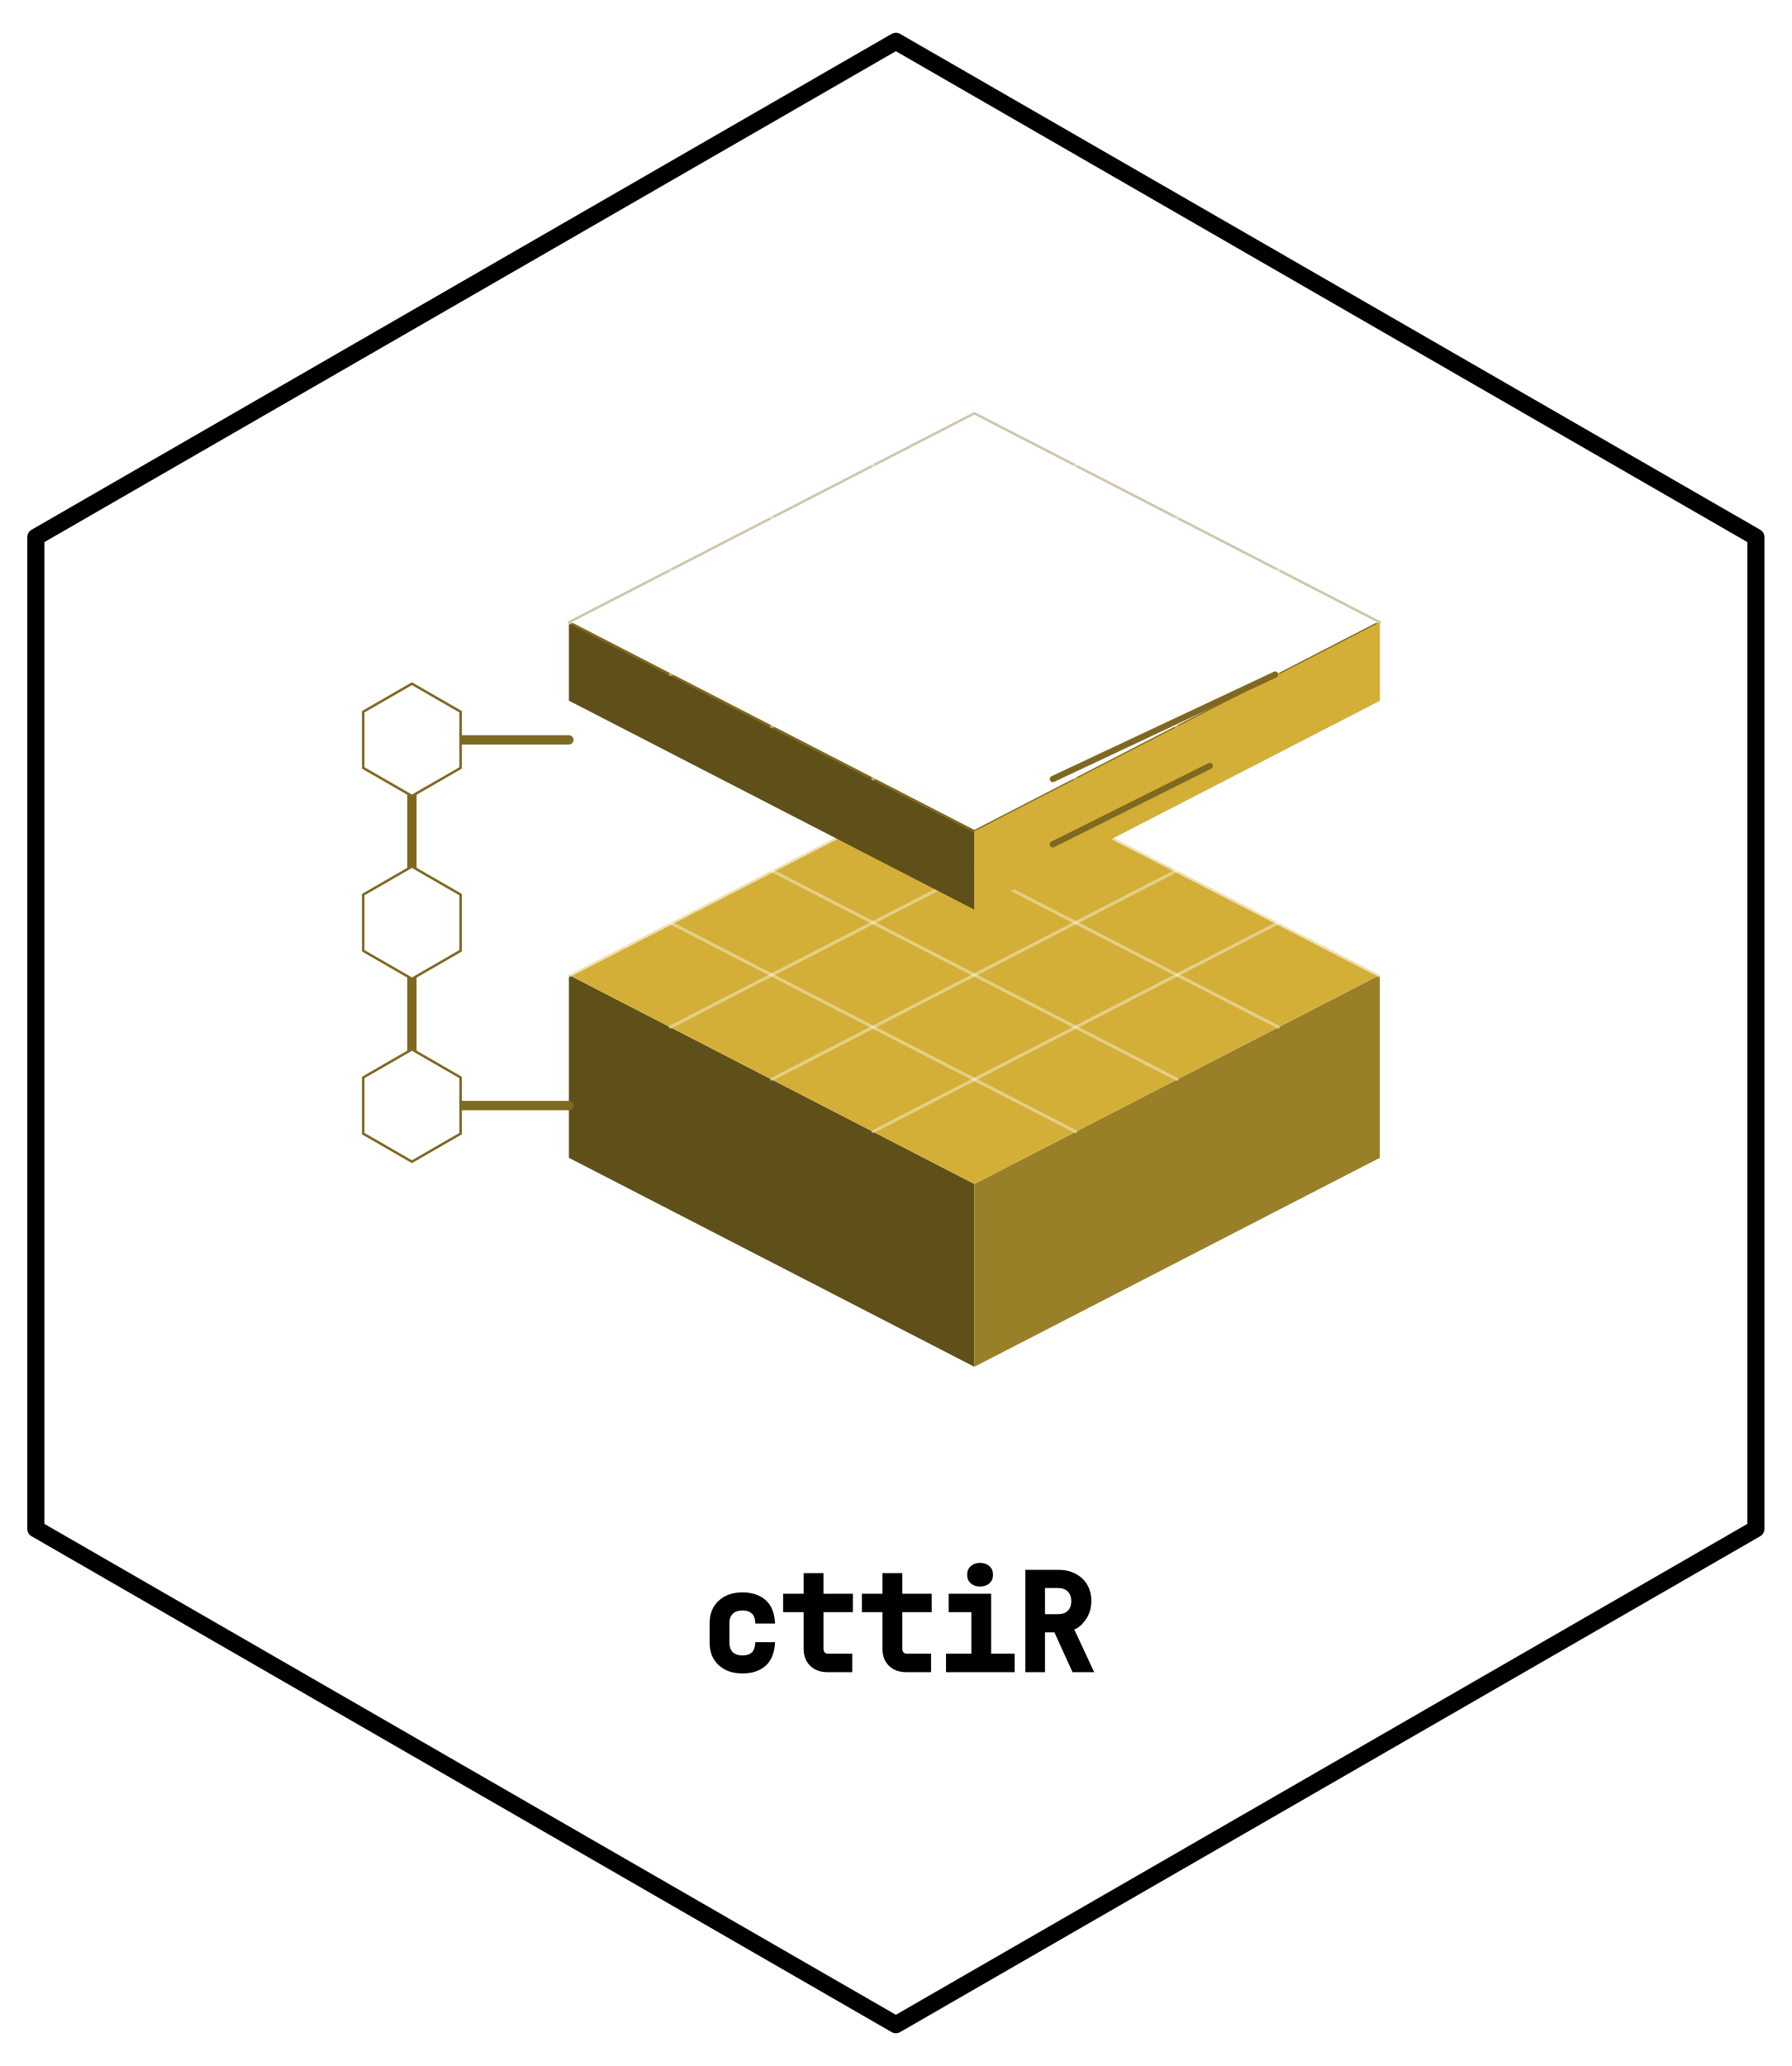
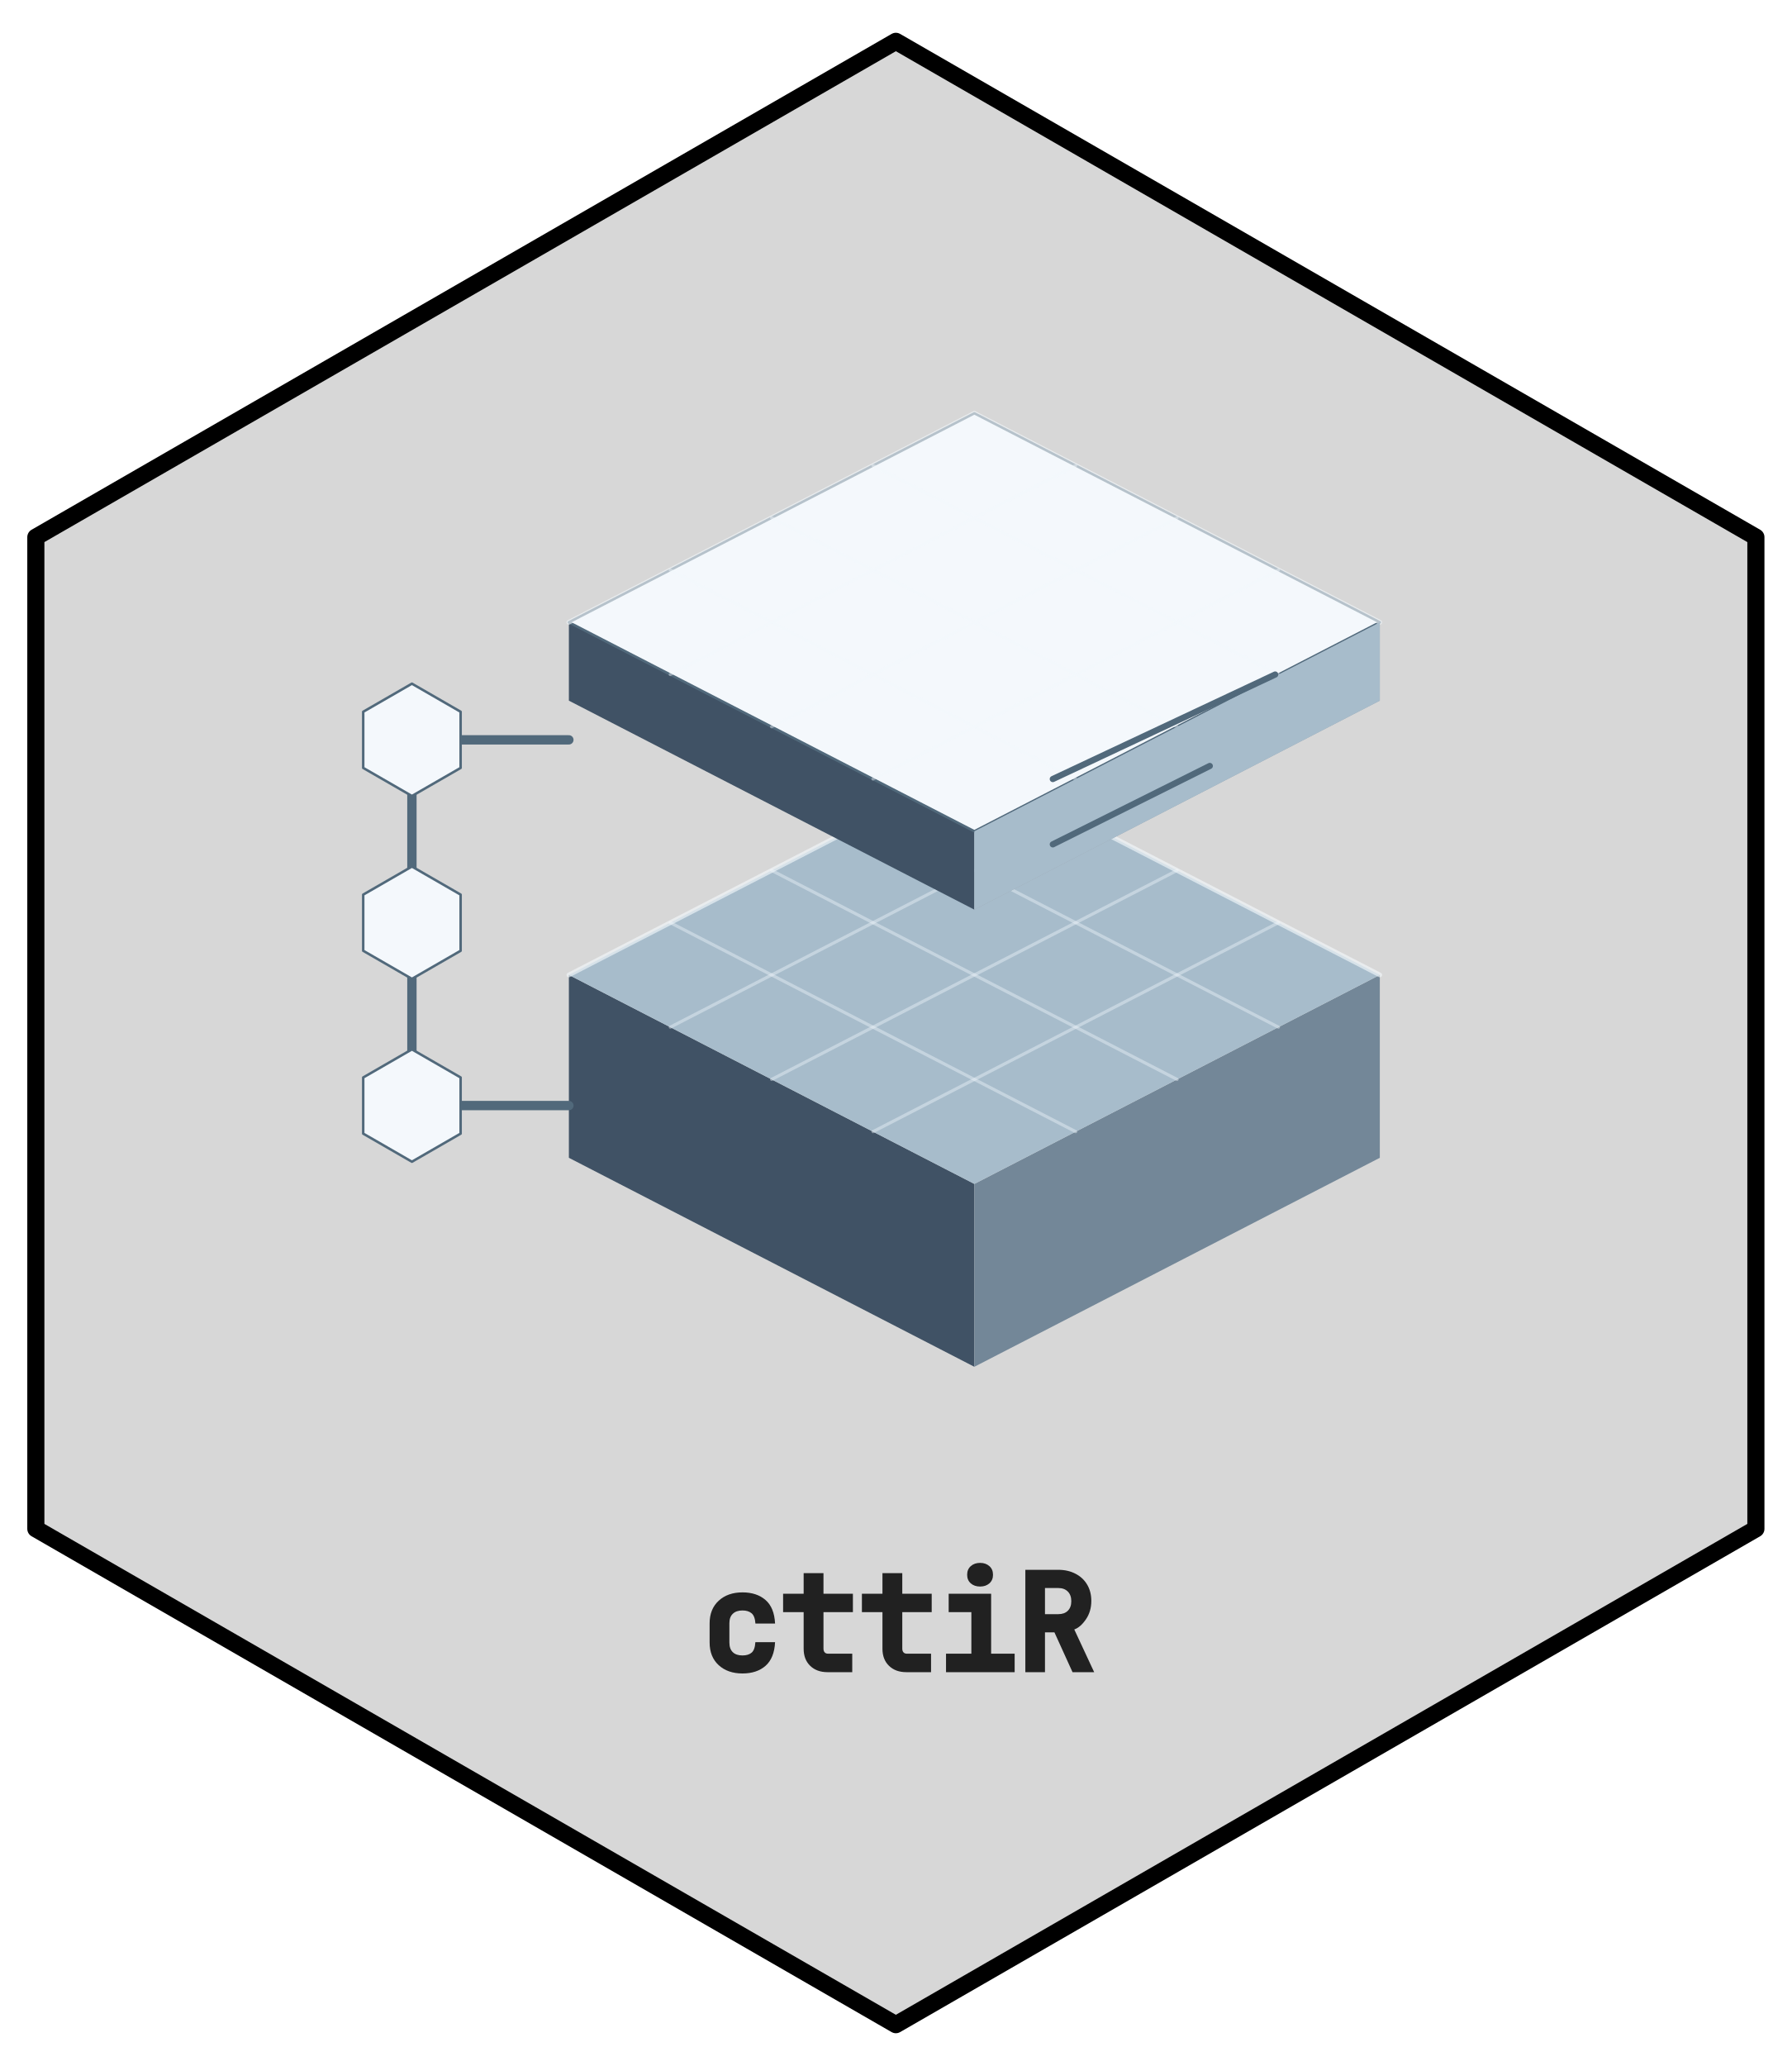
<svg xmlns="http://www.w3.org/2000/svg" xmlns:xlink="http://www.w3.org/1999/xlink" width="432" height="498" viewBox="0 0 432 498">
  <defs>
    <g>
      <g id="glyph-0-0">
        <path d="M 10.516 0.312 C 8.148 0.312 6.238 -0.352 4.781 -1.688 C 3.32 -3.031 2.594 -4.852 2.594 -7.156 L 2.594 -11.766 C 2.594 -14.055 3.32 -15.875 4.781 -17.219 C 6.238 -18.562 8.148 -19.234 10.516 -19.234 C 12.816 -19.234 14.672 -18.617 16.078 -17.391 C 17.484 -16.172 18.25 -14.281 18.375 -11.719 L 13.641 -11.719 C 13.555 -12.938 13.242 -13.766 12.703 -14.203 C 12.172 -14.648 11.441 -14.875 10.516 -14.875 C 9.516 -14.875 8.738 -14.609 8.188 -14.078 C 7.633 -13.555 7.359 -12.797 7.359 -11.797 L 7.359 -7.156 C 7.359 -6.125 7.633 -5.344 8.188 -4.812 C 8.738 -4.289 9.516 -4.031 10.516 -4.031 C 11.461 -4.031 12.195 -4.254 12.719 -4.703 C 13.25 -5.148 13.551 -5.992 13.625 -7.234 L 18.375 -7.234 C 18.25 -4.672 17.484 -2.77 16.078 -1.531 C 14.672 -0.301 12.816 0.312 10.516 0.312 Z M 10.516 0.312 " />
      </g>
      <g id="glyph-0-1">
        <path d="M 12.016 0 C 10.285 0 8.895 -0.508 7.844 -1.531 C 6.789 -2.551 6.266 -3.922 6.266 -5.641 L 6.266 -14.469 L 1.312 -14.469 L 1.312 -18.906 L 6.266 -18.906 L 6.266 -23.875 L 11.047 -23.875 L 11.047 -18.906 L 18.141 -18.906 L 18.141 -14.469 L 11.047 -14.469 L 11.047 -5.688 C 11.047 -5.289 11.145 -4.984 11.344 -4.766 C 11.539 -4.555 11.816 -4.453 12.172 -4.453 L 17.984 -4.453 L 17.984 0 Z M 12.016 0 " />
      </g>
      <g id="glyph-0-2">
        <path d="M 2.594 0 L 2.594 -4.453 L 8.703 -4.453 L 8.703 -14.469 L 3.234 -14.469 L 3.234 -18.906 L 13.469 -18.906 L 13.469 -4.453 L 19.141 -4.453 L 19.141 0 Z M 10.812 -20.641 C 9.895 -20.641 9.145 -20.895 8.562 -21.406 C 7.977 -21.926 7.688 -22.613 7.688 -23.469 C 7.688 -24.352 7.977 -25.051 8.562 -25.562 C 9.145 -26.082 9.895 -26.344 10.812 -26.344 C 11.719 -26.344 12.461 -26.082 13.047 -25.562 C 13.629 -25.051 13.922 -24.352 13.922 -23.469 C 13.922 -22.613 13.629 -21.926 13.047 -21.406 C 12.461 -20.895 11.719 -20.641 10.812 -20.641 Z M 10.812 -20.641 " />
      </g>
      <g id="glyph-0-3">
        <path d="M 2.719 0 L 2.719 -24.672 L 10.672 -24.672 C 12.223 -24.672 13.598 -24.359 14.797 -23.734 C 16.004 -23.117 16.941 -22.25 17.609 -21.125 C 18.285 -20 18.625 -18.68 18.625 -17.172 C 18.625 -15.473 18.188 -13.988 17.312 -12.719 C 16.445 -11.457 15.516 -10.648 14.516 -10.297 L 19.312 0 L 14.094 0 L 9.734 -9.594 L 7.453 -9.594 L 7.453 0 Z M 7.453 -13.984 L 10.672 -13.984 C 11.648 -13.984 12.414 -14.258 12.969 -14.812 C 13.52 -15.363 13.797 -16.129 13.797 -17.109 C 13.797 -18.098 13.516 -18.875 12.953 -19.438 C 12.391 -20 11.629 -20.281 10.672 -20.281 L 7.453 -20.281 Z M 7.453 -13.984 " />
      </g>
    </g>
  </defs>
-   <path fill-rule="nonzero" fill="rgb(100%, 100%, 100%)" fill-opacity="1" stroke-width="4.125" stroke-linecap="round" stroke-linejoin="round" stroke="rgb(0%, 0%, 0%)" stroke-opacity="1" stroke-miterlimit="10" d="M 216 9.961 L 423.359 129.48 L 423.359 368.52 L 216 488.039 L 8.641 368.52 L 8.641 129.48 Z M 216 9.961 " />
-   <path fill-rule="nonzero" fill="rgb(37.255%, 30.98%, 9.804%)" fill-opacity="1" d="M 137.16 235.004 L 234.922 285.379 L 234.922 329.457 L 137.16 279.082 Z M 137.16 235.004 " />
-   <path fill-rule="nonzero" fill="rgb(60%, 49.804%, 15.686%)" fill-opacity="1" d="M 234.922 285.379 L 332.684 235.004 L 332.684 279.082 L 234.922 329.457 Z M 234.922 285.379 " />
-   <path fill-rule="nonzero" fill="rgb(83.137%, 68.627%, 21.569%)" fill-opacity="1" d="M 137.16 235.004 L 234.922 184.633 L 332.684 235.004 L 234.922 285.379 Z M 137.16 235.004 " />
-   <path fill="none" stroke-width="0.75" stroke-linecap="round" stroke-linejoin="round" stroke="rgb(100%, 100%, 100%)" stroke-opacity="0.4" stroke-miterlimit="10" d="M 161.602 222.41 L 259.363 272.785 " />
-   <path fill="none" stroke-width="0.75" stroke-linecap="round" stroke-linejoin="round" stroke="rgb(100%, 100%, 100%)" stroke-opacity="0.4" stroke-miterlimit="10" d="M 210.48 272.785 L 308.242 222.41 " />
-   <path fill="none" stroke-width="0.75" stroke-linecap="round" stroke-linejoin="round" stroke="rgb(100%, 100%, 100%)" stroke-opacity="0.4" stroke-miterlimit="10" d="M 186.039 209.816 L 283.801 260.191 " />
-   <path fill="none" stroke-width="0.75" stroke-linecap="round" stroke-linejoin="round" stroke="rgb(100%, 100%, 100%)" stroke-opacity="0.4" stroke-miterlimit="10" d="M 186.039 260.191 L 283.801 209.816 " />
-   <path fill="none" stroke-width="0.75" stroke-linecap="round" stroke-linejoin="round" stroke="rgb(100%, 100%, 100%)" stroke-opacity="0.4" stroke-miterlimit="10" d="M 210.48 197.227 L 308.242 247.598 " />
-   <path fill="none" stroke-width="0.75" stroke-linecap="round" stroke-linejoin="round" stroke="rgb(100%, 100%, 100%)" stroke-opacity="0.4" stroke-miterlimit="10" d="M 161.602 247.598 L 259.363 197.227 " />
-   <path fill="none" stroke-width="1.125" stroke-linecap="round" stroke-linejoin="round" stroke="rgb(100%, 100%, 100%)" stroke-opacity="0.62" stroke-miterlimit="10" d="M 137.16 235.004 L 234.922 184.633 L 332.684 235.004 " />
-   <path fill-rule="nonzero" fill="rgb(37.255%, 30.98%, 9.804%)" fill-opacity="1" d="M 137.16 150 L 234.922 200.375 L 234.922 219.262 L 137.16 168.891 Z M 137.16 150 " />
-   <path fill-rule="nonzero" fill="rgb(68.627%, 65.49%, 54.902%)" fill-opacity="1" d="M 234.922 200.375 L 332.684 150 L 332.684 168.891 L 234.922 219.262 Z M 234.922 200.375 " />
-   <path fill-rule="nonzero" fill="rgb(100%, 100%, 100%)" fill-opacity="1" stroke-width="0.6" stroke-linecap="round" stroke-linejoin="round" stroke="rgb(49.804%, 41.176%, 12.941%)" stroke-opacity="1" stroke-miterlimit="10" d="M 137.16 150 L 234.922 99.625 L 332.684 150 L 234.922 200.375 Z M 137.16 150 " />
-   <path fill="none" stroke-width="0.75" stroke-linecap="round" stroke-linejoin="round" stroke="rgb(100%, 100%, 100%)" stroke-opacity="0.4" stroke-miterlimit="10" d="M 161.602 137.406 L 259.363 187.781 " />
-   <path fill="none" stroke-width="0.75" stroke-linecap="round" stroke-linejoin="round" stroke="rgb(100%, 100%, 100%)" stroke-opacity="0.4" stroke-miterlimit="10" d="M 210.48 187.781 L 308.242 137.406 " />
-   <path fill="none" stroke-width="0.75" stroke-linecap="round" stroke-linejoin="round" stroke="rgb(100%, 100%, 100%)" stroke-opacity="0.4" stroke-miterlimit="10" d="M 186.039 124.812 L 283.801 175.188 " />
-   <path fill="none" stroke-width="0.75" stroke-linecap="round" stroke-linejoin="round" stroke="rgb(100%, 100%, 100%)" stroke-opacity="0.4" stroke-miterlimit="10" d="M 186.039 175.188 L 283.801 124.812 " />
-   <path fill="none" stroke-width="0.75" stroke-linecap="round" stroke-linejoin="round" stroke="rgb(100%, 100%, 100%)" stroke-opacity="0.4" stroke-miterlimit="10" d="M 210.48 112.219 L 308.242 162.594 " />
-   <path fill="none" stroke-width="0.75" stroke-linecap="round" stroke-linejoin="round" stroke="rgb(100%, 100%, 100%)" stroke-opacity="0.4" stroke-miterlimit="10" d="M 161.602 162.594 L 259.363 112.219 " />
-   <path fill="none" stroke-width="1.125" stroke-linecap="round" stroke-linejoin="round" stroke="rgb(100%, 100%, 100%)" stroke-opacity="0.62" stroke-miterlimit="10" d="M 137.16 150 L 234.922 99.625 L 332.684 150 " />
-   <path fill="none" stroke-width="2.25" stroke-linecap="round" stroke-linejoin="round" stroke="rgb(49.804%, 41.176%, 12.941%)" stroke-opacity="1" stroke-miterlimit="10" d="M 137.16 178.336 L 99.316 178.336 L 99.316 266.488 L 137.16 266.488 " />
-   <path fill-rule="nonzero" fill="rgb(100%, 100%, 100%)" fill-opacity="1" stroke-width="0.6" stroke-linecap="round" stroke-linejoin="round" stroke="rgb(49.804%, 41.176%, 12.941%)" stroke-opacity="1" stroke-miterlimit="10" d="M 99.316 252.949 L 87.574 259.719 L 87.574 273.258 L 99.316 280.027 L 111.059 273.258 L 111.059 259.719 Z M 99.316 252.949 " />
-   <path fill-rule="nonzero" fill="rgb(100%, 100%, 100%)" fill-opacity="1" stroke-width="0.6" stroke-linecap="round" stroke-linejoin="round" stroke="rgb(49.804%, 41.176%, 12.941%)" stroke-opacity="1" stroke-miterlimit="10" d="M 99.316 208.875 L 87.574 215.645 L 87.574 229.18 L 99.316 235.949 L 111.059 229.18 L 111.059 215.645 Z M 99.316 208.875 " />
-   <path fill-rule="nonzero" fill="rgb(100%, 100%, 100%)" fill-opacity="1" stroke-width="0.6" stroke-linecap="round" stroke-linejoin="round" stroke="rgb(49.804%, 41.176%, 12.941%)" stroke-opacity="1" stroke-miterlimit="10" d="M 99.316 164.797 L 87.574 171.566 L 87.574 185.105 L 99.316 191.871 L 111.059 185.105 L 111.059 171.566 Z M 99.316 164.797 " />
-   <path fill-rule="nonzero" fill="rgb(83.137%, 68.627%, 21.569%)" fill-opacity="1" d="M 234.922 200.375 L 332.684 150 L 332.684 168.891 L 234.922 219.262 Z M 234.922 200.375 " />
-   <path fill="none" stroke-width="1.5" stroke-linecap="round" stroke-linejoin="round" stroke="rgb(49.804%, 41.176%, 12.941%)" stroke-opacity="1" stroke-miterlimit="10" d="M 253.844 187.781 L 307.453 162.594 " />
-   <path fill="none" stroke-width="1.5" stroke-linecap="round" stroke-linejoin="round" stroke="rgb(49.804%, 41.176%, 12.941%)" stroke-opacity="1" stroke-miterlimit="10" d="M 253.844 203.523 L 291.688 184.633 " />
-   <g fill="rgb(0%, 0%, 0%)" fill-opacity="1">
+   <path fill-rule="nonzero" fill="rgb(84.314%, 84.314%, 84.314%)" fill-opacity="1" stroke-width="4.125" stroke-linecap="round" stroke-linejoin="round" stroke="rgb(0%, 0%, 0%)" stroke-opacity="1" stroke-miterlimit="10" d="M 216 9.961 L 423.359 129.48 L 423.359 368.52 L 216 488.039 L 8.641 368.52 L 8.641 129.48 Z M 216 9.961 " />
+   <path fill-rule="nonzero" fill="rgb(25.098%, 32.157%, 39.608%)" fill-opacity="1" d="M 137.16 235.004 L 234.922 285.379 L 234.922 329.457 L 137.16 279.082 Z M 137.16 235.004 " />
+   <path fill-rule="nonzero" fill="rgb(45.098%, 52.941%, 59.608%)" fill-opacity="1" d="M 234.922 285.379 L 332.684 235.004 L 332.684 279.082 L 234.922 329.457 Z M 234.922 285.379 " />
+   <path fill-rule="nonzero" fill="rgb(65.49%, 73.725%, 79.608%)" fill-opacity="1" d="M 137.16 235.004 L 234.922 184.633 L 332.684 235.004 L 234.922 285.379 Z M 137.16 235.004 " />
+   <path fill="none" stroke-width="0.75" stroke-linecap="round" stroke-linejoin="round" stroke="rgb(95.686%, 97.255%, 98.824%)" stroke-opacity="0.4" stroke-miterlimit="10" d="M 161.602 222.41 L 259.363 272.785 " />
+   <path fill="none" stroke-width="0.75" stroke-linecap="round" stroke-linejoin="round" stroke="rgb(95.686%, 97.255%, 98.824%)" stroke-opacity="0.4" stroke-miterlimit="10" d="M 210.48 272.785 L 308.242 222.41 " />
+   <path fill="none" stroke-width="0.75" stroke-linecap="round" stroke-linejoin="round" stroke="rgb(95.686%, 97.255%, 98.824%)" stroke-opacity="0.4" stroke-miterlimit="10" d="M 186.039 209.816 L 283.801 260.191 " />
+   <path fill="none" stroke-width="0.75" stroke-linecap="round" stroke-linejoin="round" stroke="rgb(95.686%, 97.255%, 98.824%)" stroke-opacity="0.4" stroke-miterlimit="10" d="M 186.039 260.191 L 283.801 209.816 " />
+   <path fill="none" stroke-width="0.75" stroke-linecap="round" stroke-linejoin="round" stroke="rgb(95.686%, 97.255%, 98.824%)" stroke-opacity="0.4" stroke-miterlimit="10" d="M 210.48 197.227 L 308.242 247.598 " />
+   <path fill="none" stroke-width="0.75" stroke-linecap="round" stroke-linejoin="round" stroke="rgb(95.686%, 97.255%, 98.824%)" stroke-opacity="0.4" stroke-miterlimit="10" d="M 161.602 247.598 L 259.363 197.227 " />
+   <path fill="none" stroke-width="1.125" stroke-linecap="round" stroke-linejoin="round" stroke="rgb(95.686%, 97.255%, 98.824%)" stroke-opacity="0.62" stroke-miterlimit="10" d="M 137.16 235.004 L 234.922 184.633 L 332.684 235.004 " />
+   <path fill-rule="nonzero" fill="rgb(25.098%, 32.157%, 39.608%)" fill-opacity="1" d="M 137.16 150 L 234.922 200.375 L 234.922 219.262 L 137.16 168.891 Z M 137.16 150 " />
+   <path fill-rule="nonzero" fill="rgb(60.392%, 64.706%, 69.02%)" fill-opacity="1" d="M 234.922 200.375 L 332.684 150 L 332.684 168.891 L 234.922 219.262 Z M 234.922 200.375 " />
+   <path fill-rule="nonzero" fill="rgb(95.686%, 97.255%, 98.824%)" fill-opacity="1" stroke-width="0.6" stroke-linecap="round" stroke-linejoin="round" stroke="rgb(31.765%, 41.176%, 48.235%)" stroke-opacity="1" stroke-miterlimit="10" d="M 137.16 150 L 234.922 99.625 L 332.684 150 L 234.922 200.375 Z M 137.16 150 " />
+   <path fill="none" stroke-width="0.75" stroke-linecap="round" stroke-linejoin="round" stroke="rgb(95.686%, 97.255%, 98.824%)" stroke-opacity="0.4" stroke-miterlimit="10" d="M 161.602 137.406 L 259.363 187.781 " />
+   <path fill="none" stroke-width="0.75" stroke-linecap="round" stroke-linejoin="round" stroke="rgb(95.686%, 97.255%, 98.824%)" stroke-opacity="0.4" stroke-miterlimit="10" d="M 210.48 187.781 L 308.242 137.406 " />
+   <path fill="none" stroke-width="0.75" stroke-linecap="round" stroke-linejoin="round" stroke="rgb(95.686%, 97.255%, 98.824%)" stroke-opacity="0.4" stroke-miterlimit="10" d="M 186.039 124.812 L 283.801 175.188 " />
+   <path fill="none" stroke-width="0.75" stroke-linecap="round" stroke-linejoin="round" stroke="rgb(95.686%, 97.255%, 98.824%)" stroke-opacity="0.4" stroke-miterlimit="10" d="M 186.039 175.188 L 283.801 124.812 " />
+   <path fill="none" stroke-width="0.75" stroke-linecap="round" stroke-linejoin="round" stroke="rgb(95.686%, 97.255%, 98.824%)" stroke-opacity="0.4" stroke-miterlimit="10" d="M 210.48 112.219 L 308.242 162.594 " />
+   <path fill="none" stroke-width="0.75" stroke-linecap="round" stroke-linejoin="round" stroke="rgb(95.686%, 97.255%, 98.824%)" stroke-opacity="0.4" stroke-miterlimit="10" d="M 161.602 162.594 L 259.363 112.219 " />
+   <path fill="none" stroke-width="1.125" stroke-linecap="round" stroke-linejoin="round" stroke="rgb(95.686%, 97.255%, 98.824%)" stroke-opacity="0.62" stroke-miterlimit="10" d="M 137.16 150 L 234.922 99.625 L 332.684 150 " />
+   <path fill="none" stroke-width="2.25" stroke-linecap="round" stroke-linejoin="round" stroke="rgb(31.765%, 41.176%, 48.235%)" stroke-opacity="1" stroke-miterlimit="10" d="M 137.16 178.336 L 99.316 178.336 L 99.316 266.488 L 137.16 266.488 " />
+   <path fill-rule="nonzero" fill="rgb(95.686%, 97.255%, 98.824%)" fill-opacity="1" stroke-width="0.6" stroke-linecap="round" stroke-linejoin="round" stroke="rgb(31.765%, 41.176%, 48.235%)" stroke-opacity="1" stroke-miterlimit="10" d="M 99.316 252.949 L 87.574 259.719 L 87.574 273.258 L 99.316 280.027 L 111.059 273.258 L 111.059 259.719 Z M 99.316 252.949 " />
+   <path fill-rule="nonzero" fill="rgb(95.686%, 97.255%, 98.824%)" fill-opacity="1" stroke-width="0.6" stroke-linecap="round" stroke-linejoin="round" stroke="rgb(31.765%, 41.176%, 48.235%)" stroke-opacity="1" stroke-miterlimit="10" d="M 99.316 208.875 L 87.574 215.645 L 87.574 229.18 L 99.316 235.949 L 111.059 229.18 L 111.059 215.645 Z M 99.316 208.875 " />
+   <path fill-rule="nonzero" fill="rgb(95.686%, 97.255%, 98.824%)" fill-opacity="1" stroke-width="0.6" stroke-linecap="round" stroke-linejoin="round" stroke="rgb(31.765%, 41.176%, 48.235%)" stroke-opacity="1" stroke-miterlimit="10" d="M 99.316 164.797 L 87.574 171.566 L 87.574 185.105 L 99.316 191.871 L 111.059 185.105 L 111.059 171.566 Z M 99.316 164.797 " />
+   <path fill-rule="nonzero" fill="rgb(65.49%, 73.725%, 79.608%)" fill-opacity="1" d="M 234.922 200.375 L 332.684 150 L 332.684 168.891 L 234.922 219.262 Z M 234.922 200.375 " />
+   <path fill="none" stroke-width="1.5" stroke-linecap="round" stroke-linejoin="round" stroke="rgb(31.765%, 41.176%, 48.235%)" stroke-opacity="1" stroke-miterlimit="10" d="M 253.844 187.781 L 307.453 162.594 " />
+   <path fill="none" stroke-width="1.5" stroke-linecap="round" stroke-linejoin="round" stroke="rgb(31.765%, 41.176%, 48.235%)" stroke-opacity="1" stroke-miterlimit="10" d="M 253.844 203.523 L 291.688 184.633 " />
+   <g fill="rgb(12.941%, 12.941%, 12.941%)" fill-opacity="1">
    <use xlink:href="#glyph-0-0" x="168.5" y="403.069" />
    <use xlink:href="#glyph-0-1" x="187.5" y="403.069" />
    <use xlink:href="#glyph-0-1" x="206.5" y="403.069" />
    <use xlink:href="#glyph-0-2" x="225.5" y="403.069" />
    <use xlink:href="#glyph-0-3" x="244.5" y="403.069" />
  </g>
</svg>
